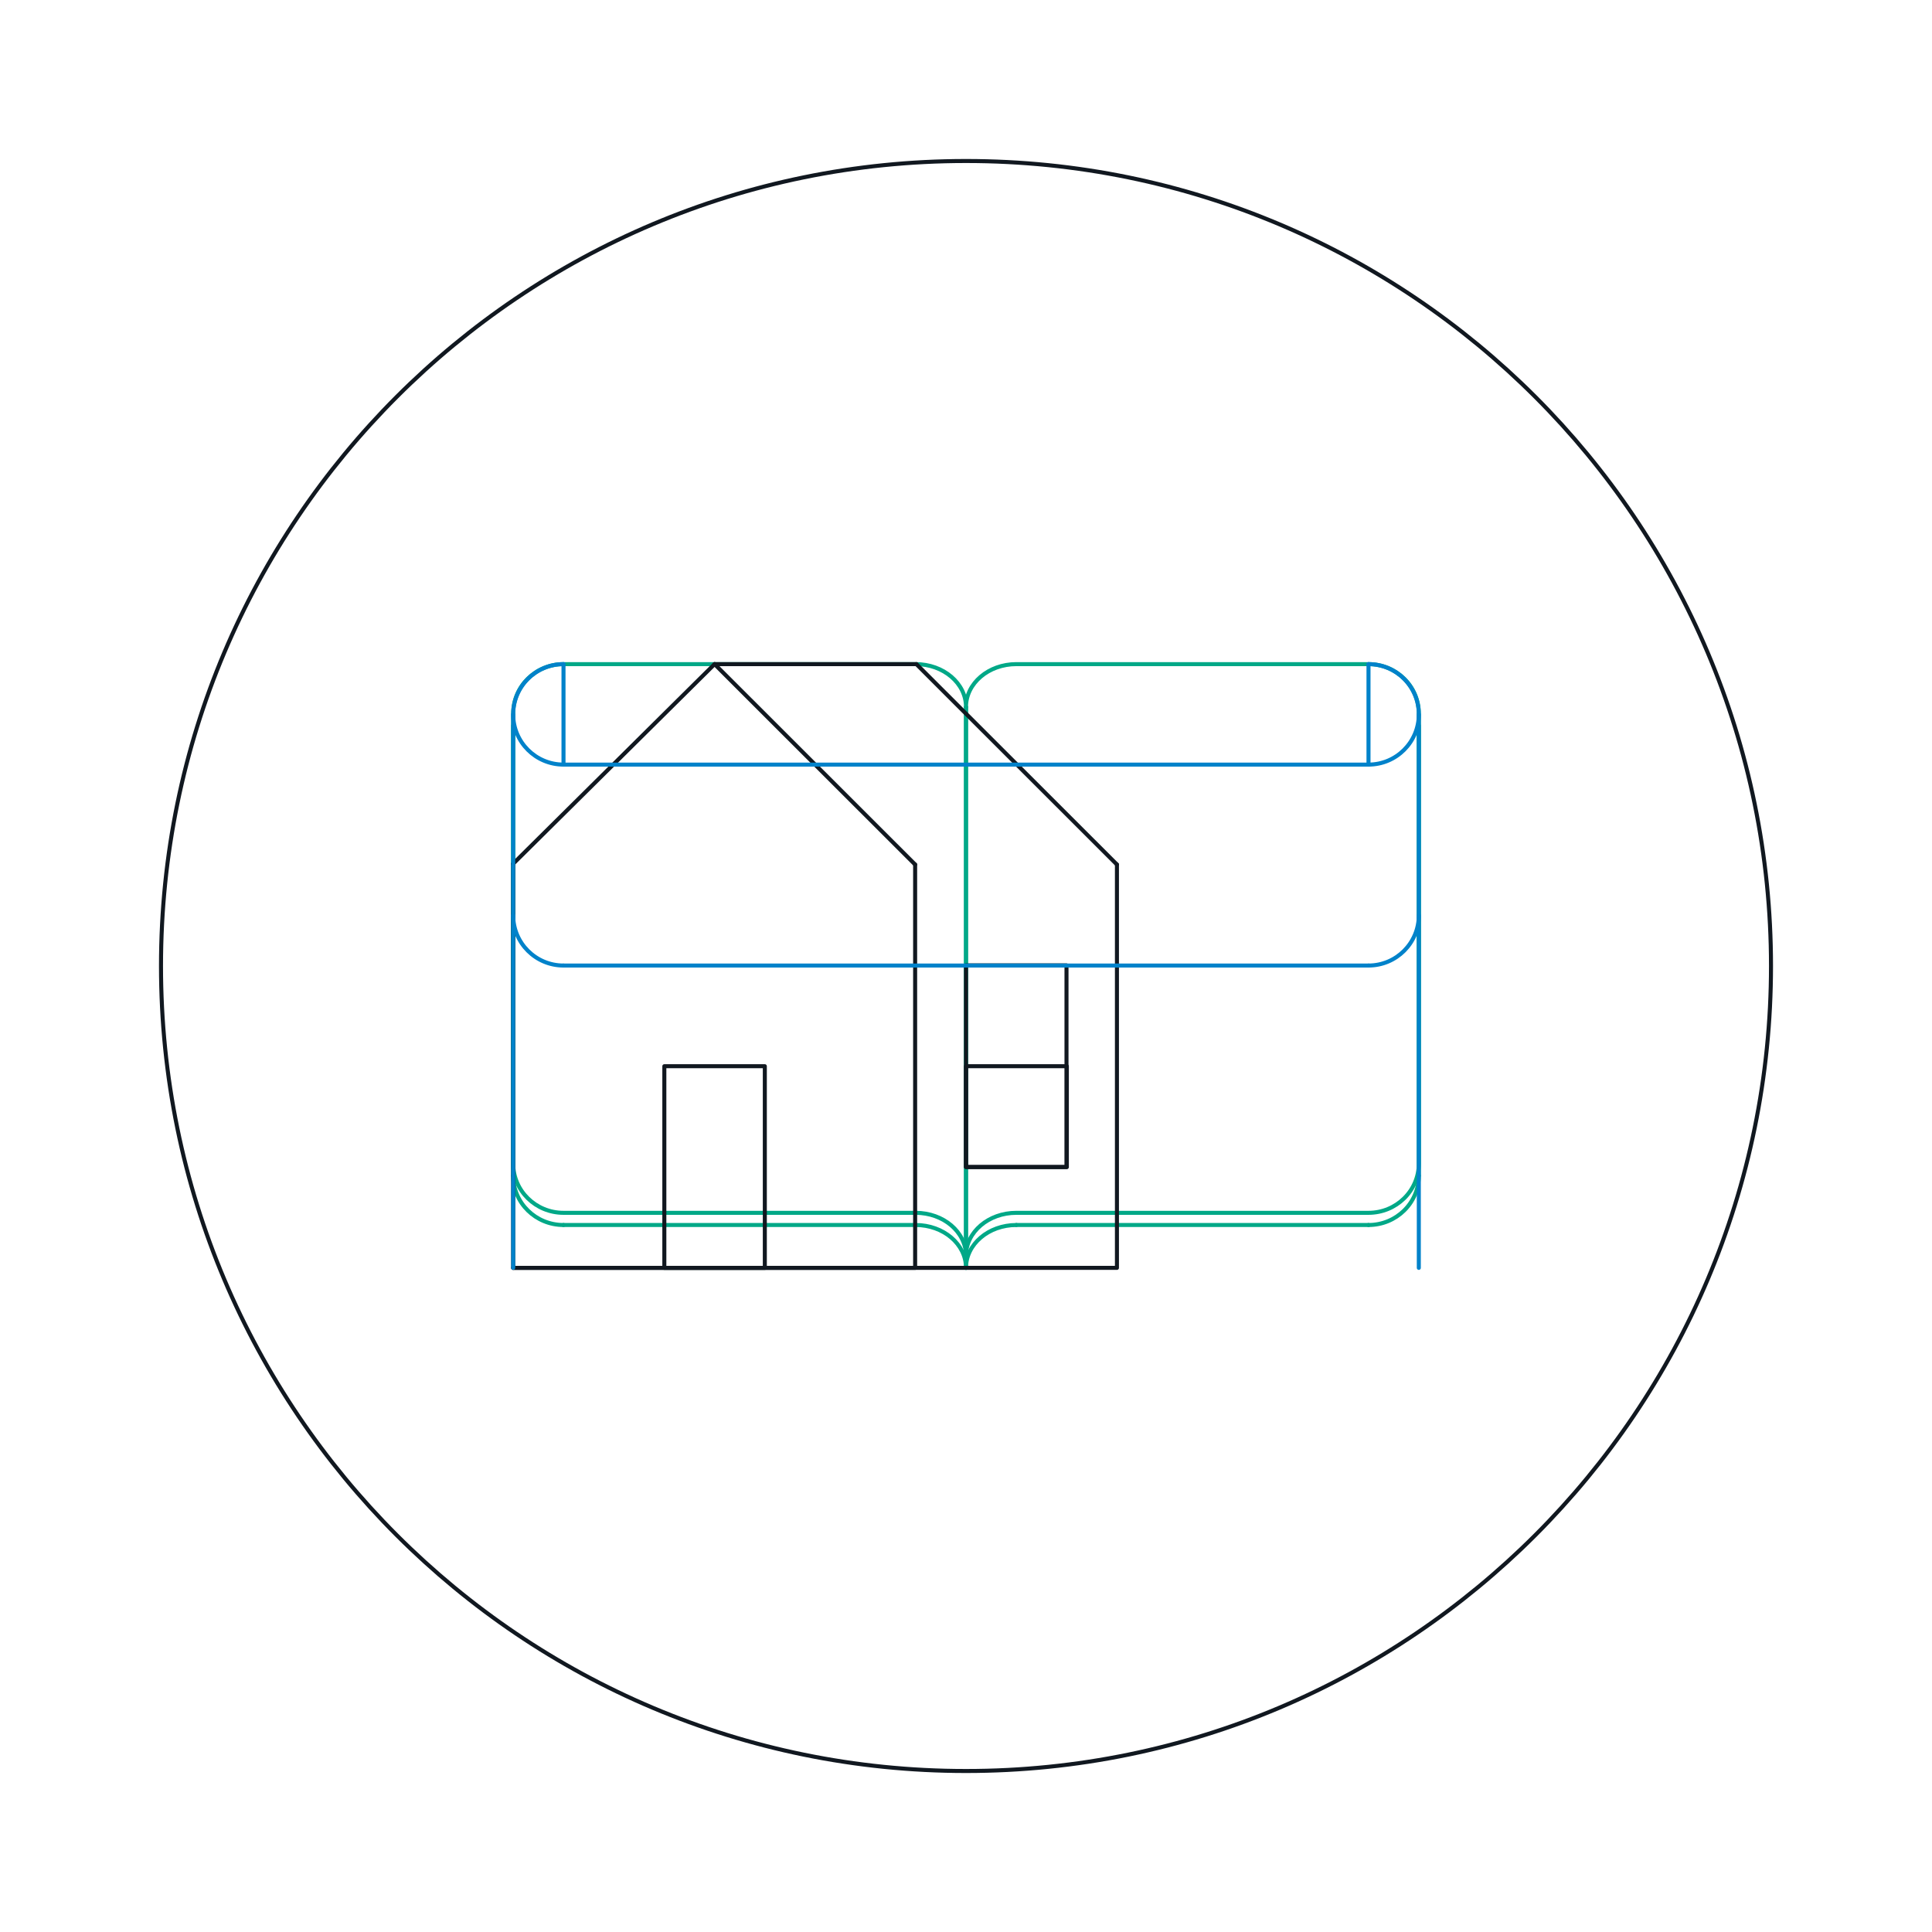
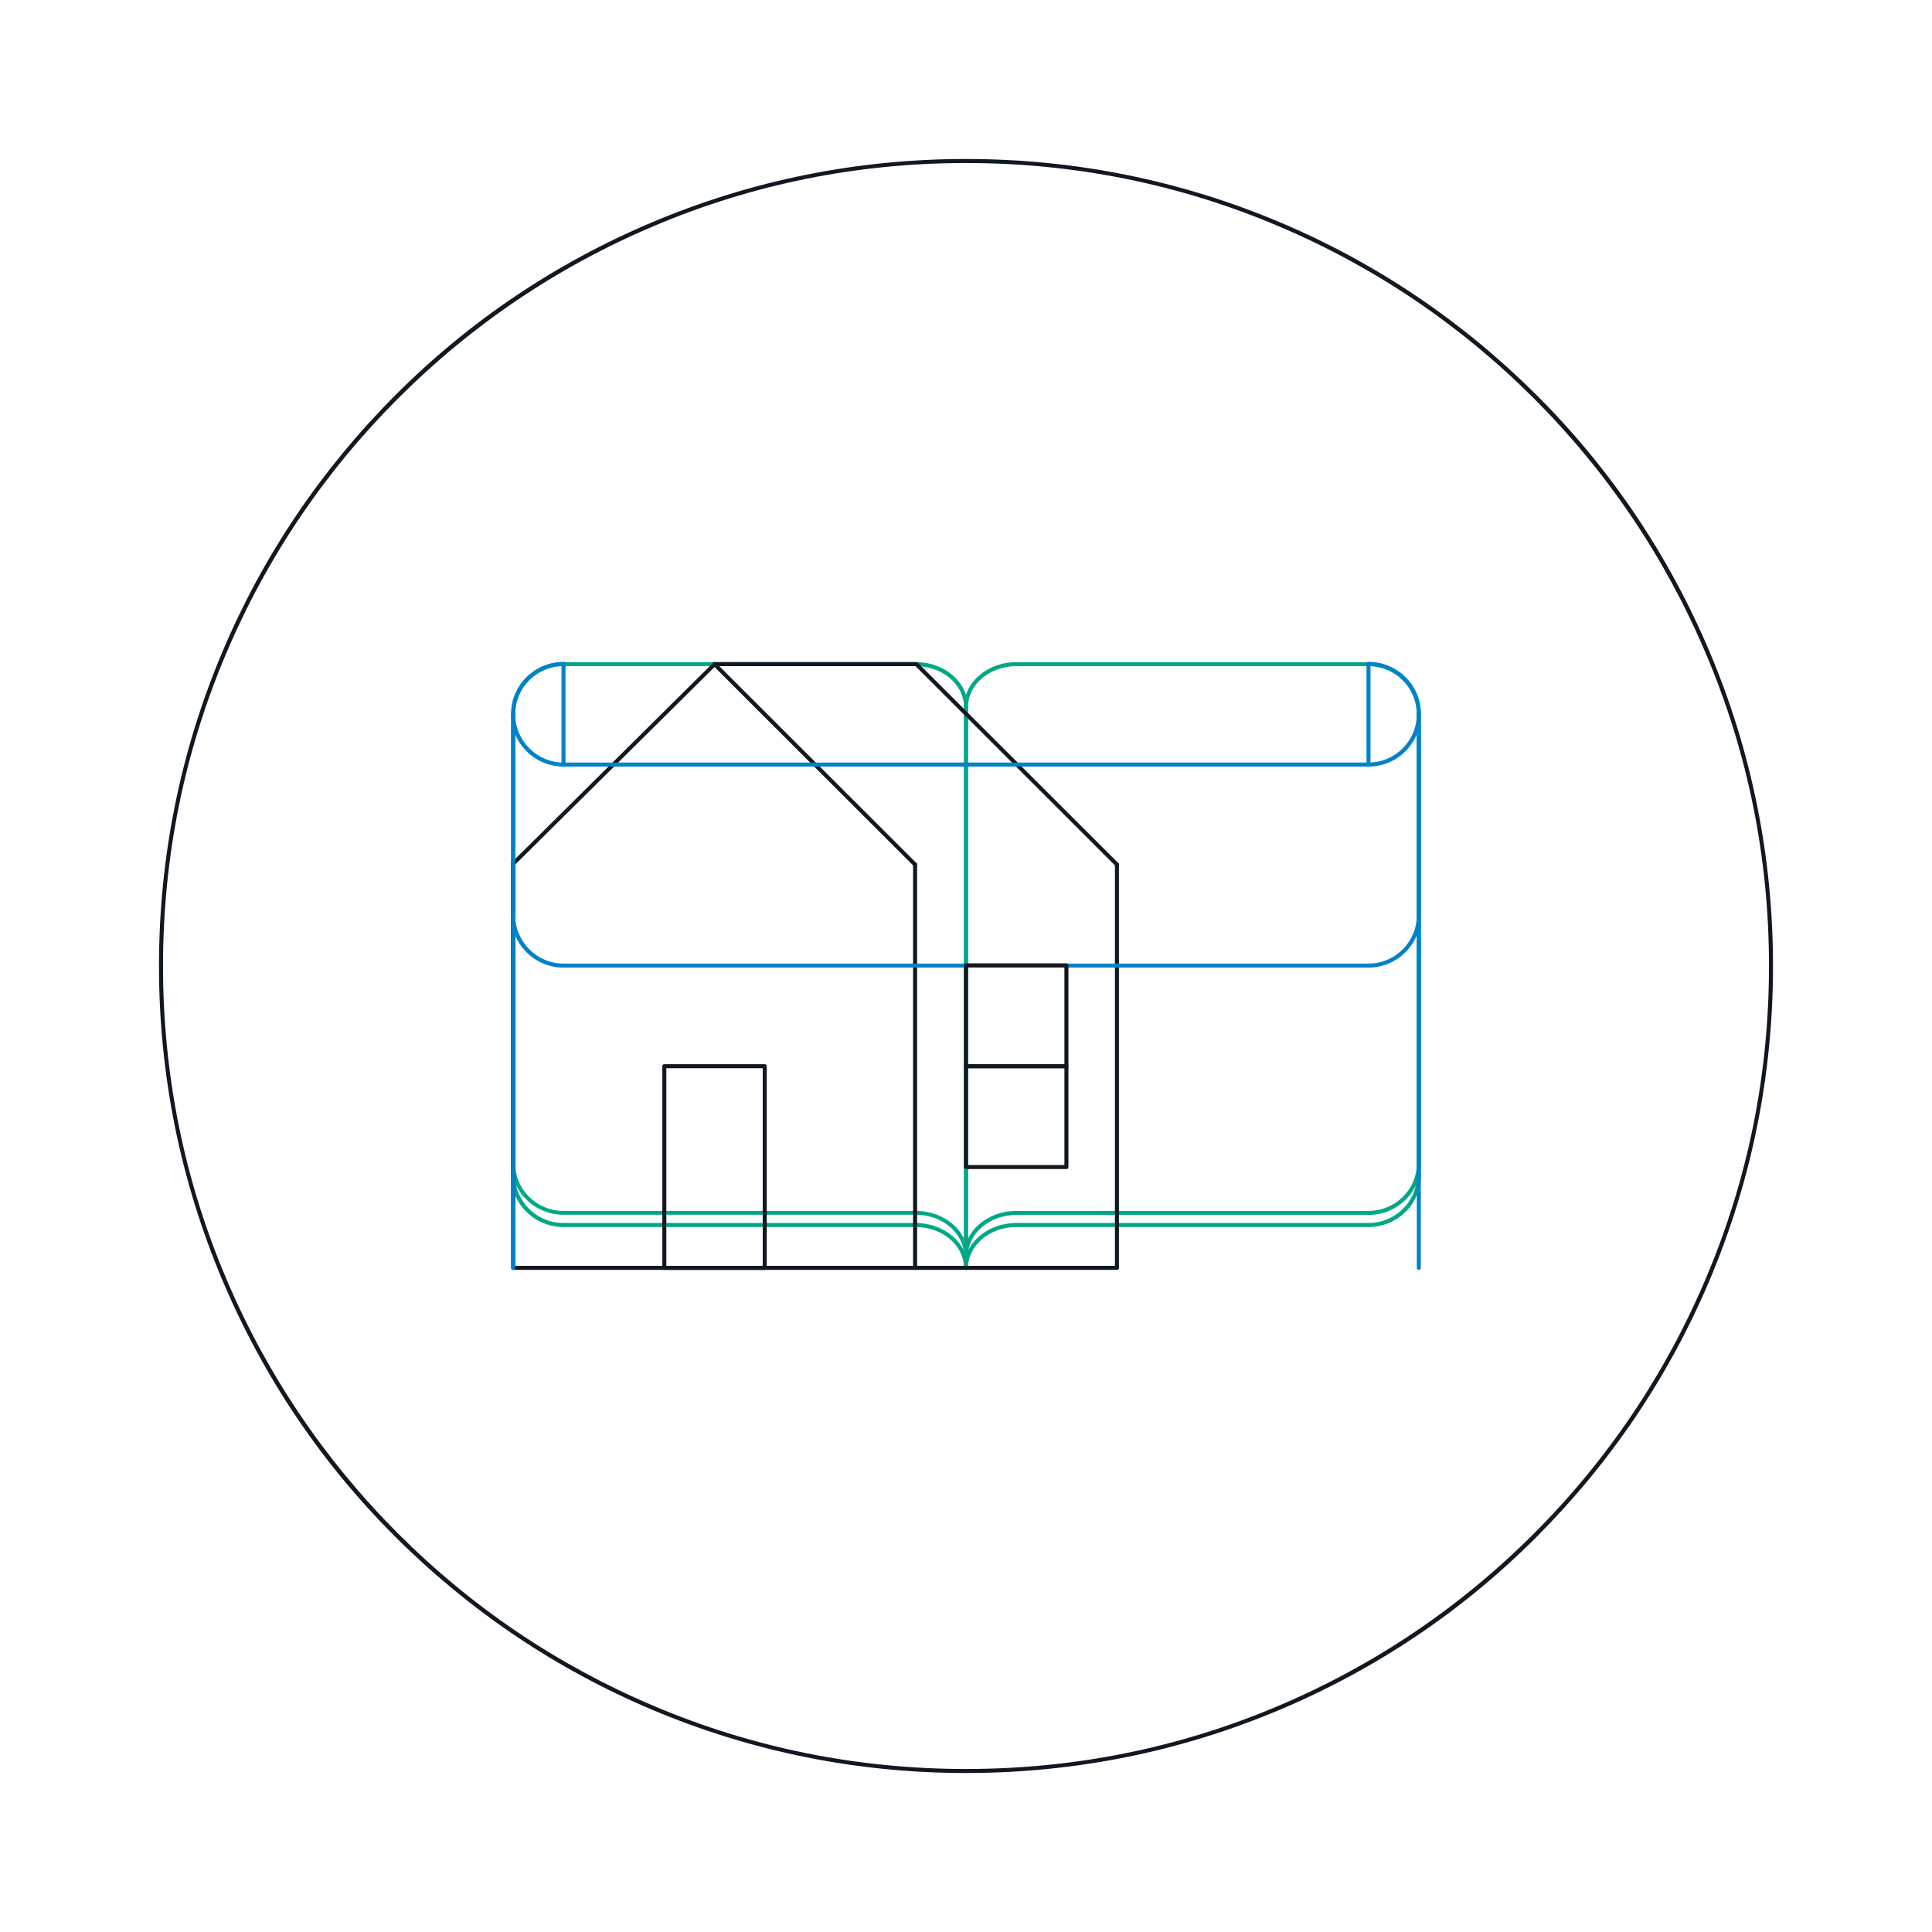
- <svg xmlns="http://www.w3.org/2000/svg" xmlns:xlink="http://www.w3.org/1999/xlink" version="1.1" id="Layer_1" x="0px" y="0px" width="960px" height="960px" viewBox="0 0 960 960" enable-background="new 0 0 960 960" xml:space="preserve">
-   <g>
-     <g>
-       <g>
-         <g>
-           <defs>
-             <rect id="SVGID_1_" x="253" y="328" width="454" height="304" />
-           </defs>
-           <clipPath id="SVGID_2_">
-             <use xlink:href="#SVGID_1_" overflow="visible" />
-           </clipPath>
-           <path clip-path="url(#SVGID_2_)" fill="none" stroke="#00A887" stroke-width="2" stroke-linecap="round" stroke-linejoin="round" stroke-miterlimit="10" d="      M455,608.699c13.809,0,25,9.535,25,21.299" />
-         </g>
-         <g>
-           <defs>
-             <rect id="SVGID_3_" x="253" y="328" width="454" height="304" />
-           </defs>
-           <clipPath id="SVGID_4_">
-             <use xlink:href="#SVGID_3_" overflow="visible" />
-           </clipPath>
-           <path clip-path="url(#SVGID_4_)" fill="none" stroke="#00A887" stroke-width="2" stroke-linecap="round" stroke-linejoin="round" stroke-miterlimit="10" d="      M480,630c0-11.762,11.195-21.299,25-21.299" />
-         </g>
-         <g>
-           <defs>
-             <rect id="SVGID_5_" x="253" y="328" width="454" height="304" />
-           </defs>
-           <clipPath id="SVGID_6_">
-             <use xlink:href="#SVGID_5_" overflow="visible" />
-           </clipPath>
-           <line clip-path="url(#SVGID_6_)" fill="none" stroke="#00A887" stroke-width="2" stroke-linecap="round" stroke-linejoin="round" stroke-miterlimit="10" x1="505" y1="608.699" x2="680" y2="608.699" />
-         </g>
-         <g>
-           <defs>
-             <rect id="SVGID_7_" x="253" y="328" width="454" height="304" />
-           </defs>
-           <clipPath id="SVGID_8_">
-             <use xlink:href="#SVGID_7_" overflow="visible" />
-           </clipPath>
-           <line clip-path="url(#SVGID_8_)" fill="none" stroke="#00A887" stroke-width="2" stroke-linecap="round" stroke-linejoin="round" stroke-miterlimit="10" x1="280" y1="608.699" x2="455" y2="608.699" />
-         </g>
-         <g>
-           <defs>
-             <rect id="SVGID_9_" x="253" y="328" width="454" height="304" />
-           </defs>
-           <clipPath id="SVGID_10_">
-             <use xlink:href="#SVGID_9_" overflow="visible" />
-           </clipPath>
-         </g>
-         <g>
-           <defs>
-             <rect id="SVGID_11_" x="253" y="328" width="454" height="304" />
-           </defs>
-           <clipPath id="SVGID_12_">
-             <use xlink:href="#SVGID_11_" overflow="visible" />
-           </clipPath>
-         </g>
-         <g>
-           <defs>
-             <rect id="SVGID_13_" x="253" y="328" width="454" height="304" />
-           </defs>
-           <clipPath id="SVGID_14_">
-             <use xlink:href="#SVGID_13_" overflow="visible" />
-           </clipPath>
-         </g>
-         <g>
-           <defs>
-             <rect id="SVGID_15_" x="253" y="328" width="454" height="304" />
-           </defs>
-           <clipPath id="SVGID_16_">
-             <use xlink:href="#SVGID_15_" overflow="visible" />
-           </clipPath>
-         </g>
-         <g>
-           <defs>
-             <rect id="SVGID_17_" x="253" y="328" width="454" height="304" />
-           </defs>
-           <clipPath id="SVGID_18_">
-             <use xlink:href="#SVGID_17_" overflow="visible" />
-           </clipPath>
-           <line clip-path="url(#SVGID_18_)" fill="none" stroke="#00A887" stroke-width="2" stroke-linecap="round" stroke-linejoin="round" stroke-miterlimit="10" x1="705" y1="584.203" x2="705" y2="360.551" />
-         </g>
-         <g>
-           <defs>
-             <rect id="SVGID_19_" x="253" y="328" width="454" height="304" />
-           </defs>
-           <clipPath id="SVGID_20_">
-             <use xlink:href="#SVGID_19_" overflow="visible" />
-           </clipPath>
-           <line clip-path="url(#SVGID_20_)" fill="none" stroke="#00A887" stroke-width="2" stroke-linecap="round" stroke-linejoin="round" stroke-miterlimit="10" x1="255" y1="584.203" x2="255" y2="360.551" />
-         </g>
-         <g>
-           <defs>
-             <rect id="SVGID_21_" x="253" y="328" width="454" height="304" />
-           </defs>
-           <clipPath id="SVGID_22_">
-             <use xlink:href="#SVGID_21_" overflow="visible" />
-           </clipPath>
-           <path clip-path="url(#SVGID_22_)" fill="none" stroke="#00A887" stroke-width="2" stroke-linecap="round" stroke-linejoin="round" stroke-miterlimit="10" d="      M705,584.203c0,13.531-11.191,24.496-25,24.496" />
-         </g>
-         <g>
-           <defs>
-             <rect id="SVGID_23_" x="253" y="328" width="454" height="304" />
-           </defs>
-           <clipPath id="SVGID_24_">
-             <use xlink:href="#SVGID_23_" overflow="visible" />
-           </clipPath>
-         </g>
-         <g>
-           <defs>
-             <rect id="SVGID_25_" x="253" y="328" width="454" height="304" />
-           </defs>
-           <clipPath id="SVGID_26_">
-             <use xlink:href="#SVGID_25_" overflow="visible" />
-           </clipPath>
-           <path clip-path="url(#SVGID_26_)" fill="none" stroke="#00A887" stroke-width="2" stroke-linecap="round" stroke-linejoin="round" stroke-miterlimit="10" d="      M280,608.699c-13.809,0-25-10.965-25-24.496" />
-         </g>
-         <g>
-           <defs>
-             <rect id="SVGID_27_" x="253" y="328" width="454" height="304" />
-           </defs>
-           <clipPath id="SVGID_28_">
-             <use xlink:href="#SVGID_27_" overflow="visible" />
-           </clipPath>
-         </g>
-         <g>
-           <defs>
-             <rect id="SVGID_29_" x="253" y="328" width="454" height="304" />
-           </defs>
-           <clipPath id="SVGID_30_">
-             <use xlink:href="#SVGID_29_" overflow="visible" />
-           </clipPath>
-           <line clip-path="url(#SVGID_30_)" fill="none" x1="480" y1="623.945" x2="480" y2="351.301" />
-         </g>
-         <g>
-           <defs>
-             <rect id="SVGID_31_" x="253" y="328" width="454" height="304" />
-           </defs>
-           <clipPath id="SVGID_32_">
-             <use xlink:href="#SVGID_31_" overflow="visible" />
-           </clipPath>
-           <line clip-path="url(#SVGID_32_)" fill="none" stroke="#00A887" stroke-width="2" stroke-linecap="round" stroke-linejoin="round" stroke-miterlimit="10" x1="480" y1="623.945" x2="480" y2="351.301" />
-         </g>
-         <g>
-           <defs>
-             <rect id="SVGID_33_" x="253" y="328" width="454" height="304" />
-           </defs>
-           <clipPath id="SVGID_34_">
-             <use xlink:href="#SVGID_33_" overflow="visible" />
-           </clipPath>
-           <path clip-path="url(#SVGID_34_)" fill="none" d="M705,354.494v223.654c0,13.533-11.191,24.496-25,24.496H505      c-13.805,0-25,9.541-25,21.301c0-11.762-11.191-21.301-25-21.301H280c-13.809,0-25-10.963-25-24.496V354.494      C255,340.967,266.191,330,280,330h175c13.809,0,25,9.539,25,21.299C480,339.537,491.195,330,505,330h175      C693.809,330,705,340.967,705,354.494" />
-         </g>
-         <g>
-           <defs>
-             <rect id="SVGID_35_" x="253" y="328" width="454" height="304" />
-           </defs>
-           <clipPath id="SVGID_36_">
-             <use xlink:href="#SVGID_35_" overflow="visible" />
-           </clipPath>
-           <path clip-path="url(#SVGID_36_)" fill="none" stroke="#00A887" stroke-width="2" stroke-linecap="round" stroke-linejoin="round" stroke-miterlimit="10" d="      M705,354.494v223.654c0,13.533-11.191,24.496-25,24.496H505c-13.805,0-25,9.541-25,21.301c0-11.762-11.191-21.301-25-21.301H280      c-13.809,0-25-10.963-25-24.496V354.494C255,340.967,266.191,330,280,330h175c13.809,0,25,9.539,25,21.299      C480,339.537,491.195,330,505,330h175C693.809,330,705,340.967,705,354.494z" />
-         </g>
-         <g>
-           <defs>
-             <rect id="SVGID_37_" x="253" y="328" width="454" height="304" />
-           </defs>
-           <clipPath id="SVGID_38_">
-             <use xlink:href="#SVGID_37_" overflow="visible" />
-           </clipPath>
-           <line clip-path="url(#SVGID_38_)" fill="none" x1="480" y1="623.945" x2="480" y2="351.301" />
-         </g>
-         <g>
-           <defs>
-             <rect id="SVGID_39_" x="253" y="328" width="454" height="304" />
-           </defs>
-           <clipPath id="SVGID_40_">
-             <use xlink:href="#SVGID_39_" overflow="visible" />
-           </clipPath>
-           <line clip-path="url(#SVGID_40_)" fill="none" stroke="#00A887" stroke-width="2" stroke-linecap="round" stroke-linejoin="round" stroke-miterlimit="10" x1="480" y1="623.945" x2="480" y2="351.301" />
-         </g>
-       </g>
-     </g>
-     <g>
-       <g>
-         <g>
-           <defs>
-             <rect id="SVGID_41_" x="253" y="328" width="304" height="304" />
-           </defs>
-           <clipPath id="SVGID_42_">
-             <use xlink:href="#SVGID_41_" overflow="visible" />
-           </clipPath>
-           <polyline clip-path="url(#SVGID_42_)" fill="none" stroke="#111820" stroke-width="2" stroke-linecap="round" stroke-linejoin="round" stroke-miterlimit="10" points="      555,429.586 555,630 255,630 255,429.172     " />
-         </g>
-         <g>
-           <defs>
-             <rect id="SVGID_43_" x="253" y="328" width="304" height="304" />
-           </defs>
-           <clipPath id="SVGID_44_">
-             <use xlink:href="#SVGID_43_" overflow="visible" />
-           </clipPath>
-           <line clip-path="url(#SVGID_44_)" fill="none" stroke="#111820" stroke-width="2" stroke-linecap="round" stroke-linejoin="round" stroke-miterlimit="10" x1="355.068" y1="330" x2="455.346" y2="330" />
-         </g>
-         <g>
-           <defs>
-             <rect id="SVGID_45_" x="253" y="328" width="304" height="304" />
-           </defs>
-           <clipPath id="SVGID_46_">
-             <use xlink:href="#SVGID_45_" overflow="visible" />
-           </clipPath>
-           <polyline clip-path="url(#SVGID_46_)" fill="none" stroke="#111820" stroke-width="2" stroke-linecap="round" stroke-linejoin="round" stroke-miterlimit="10" points="      255,630 454.725,630 454.725,429.586     " />
-         </g>
-         <g>
-           <defs>
-             <rect id="SVGID_47_" x="253" y="328" width="304" height="304" />
-           </defs>
-           <clipPath id="SVGID_48_">
-             <use xlink:href="#SVGID_47_" overflow="visible" />
-           </clipPath>
-           <line clip-path="url(#SVGID_48_)" fill="none" stroke="#111820" stroke-width="2" stroke-linecap="round" stroke-linejoin="round" stroke-miterlimit="10" x1="355.068" y1="330" x2="255.002" y2="429.174" />
-         </g>
-         <g>
-           <defs>
-             <rect id="SVGID_49_" x="253" y="328" width="304" height="304" />
-           </defs>
-           <clipPath id="SVGID_50_">
-             <use xlink:href="#SVGID_49_" overflow="visible" />
-           </clipPath>
-           <line clip-path="url(#SVGID_50_)" fill="none" stroke="#111820" stroke-width="2" stroke-linecap="round" stroke-linejoin="round" stroke-miterlimit="10" x1="355.068" y1="330" x2="454.725" y2="429.586" />
-         </g>
-         <g>
-           <defs>
-             <rect id="SVGID_51_" x="253" y="328" width="304" height="304" />
-           </defs>
-           <clipPath id="SVGID_52_">
-             <use xlink:href="#SVGID_51_" overflow="visible" />
-           </clipPath>
-           <line clip-path="url(#SVGID_52_)" fill="none" stroke="#111820" stroke-width="2" stroke-linecap="round" stroke-linejoin="round" stroke-miterlimit="10" x1="455.346" y1="330" x2="555.002" y2="429.586" />
-         </g>
-         <g>
-           <defs>
-             <rect id="SVGID_53_" x="253" y="328" width="304" height="304" />
-           </defs>
-           <clipPath id="SVGID_54_">
-             <use xlink:href="#SVGID_53_" overflow="visible" />
-           </clipPath>
-           <rect x="330.105" y="529.797" clip-path="url(#SVGID_54_)" fill="none" stroke="#111820" stroke-width="2" stroke-linecap="round" stroke-linejoin="round" stroke-miterlimit="10" width="49.932" height="100.203" />
-         </g>
-         <g>
-           <defs>
-             <rect id="SVGID_55_" x="253" y="328" width="304" height="304" />
-           </defs>
-           <clipPath id="SVGID_56_">
-             <use xlink:href="#SVGID_55_" overflow="visible" />
-           </clipPath>
-           <rect x="480" y="479.691" clip-path="url(#SVGID_56_)" fill="none" stroke="#111820" stroke-width="2" stroke-linecap="round" stroke-linejoin="round" stroke-miterlimit="10" width="49.936" height="100.207" />
-         </g>
-         <g>
-           <defs>
-             <rect id="SVGID_57_" x="253" y="328" width="304" height="304" />
-           </defs>
-           <clipPath id="SVGID_58_">
-             <use xlink:href="#SVGID_57_" overflow="visible" />
-           </clipPath>
-           <rect x="480" y="529.793" clip-path="url(#SVGID_58_)" fill="none" stroke="#111820" stroke-width="2" stroke-linecap="round" stroke-linejoin="round" stroke-miterlimit="10" width="50.107" height="50.105" />
-         </g>
-       </g>
-     </g>
-     <g>
-       <g>
-         <g>
-           <defs>
-             <rect id="SVGID_59_" x="253" y="328" width="454" height="304" />
-           </defs>
-           <clipPath id="SVGID_60_">
-             <use xlink:href="#SVGID_59_" overflow="visible" />
-           </clipPath>
-           <line clip-path="url(#SVGID_60_)" fill="none" stroke="#0082CA" stroke-width="2" stroke-linecap="round" stroke-linejoin="round" stroke-miterlimit="10" x1="705" y1="630" x2="705" y2="354.961" />
-         </g>
-         <g>
-           <defs>
-             <rect id="SVGID_61_" x="253" y="328" width="454" height="304" />
-           </defs>
-           <clipPath id="SVGID_62_">
-             <use xlink:href="#SVGID_61_" overflow="visible" />
-           </clipPath>
-           <line clip-path="url(#SVGID_62_)" fill="none" stroke="#0082CA" stroke-width="2" stroke-linecap="round" stroke-linejoin="round" stroke-miterlimit="10" x1="255" y1="354.961" x2="255" y2="630" />
-         </g>
-         <g>
-           <defs>
-             <rect id="SVGID_63_" x="253" y="328" width="454" height="304" />
-           </defs>
-           <clipPath id="SVGID_64_">
-             <use xlink:href="#SVGID_63_" overflow="visible" />
-           </clipPath>
-           <path clip-path="url(#SVGID_64_)" fill="none" stroke="#0082CA" stroke-width="2" stroke-linecap="round" stroke-linejoin="round" stroke-miterlimit="10" d="      M280,379.922c-13.809,0-25-11.176-25-24.959c0-13.785,11.191-24.961,25-24.961" />
-         </g>
-         <g>
-           <defs>
-             <rect id="SVGID_65_" x="253" y="328" width="454" height="304" />
-           </defs>
-           <clipPath id="SVGID_66_">
-             <use xlink:href="#SVGID_65_" overflow="visible" />
-           </clipPath>
-           <path clip-path="url(#SVGID_66_)" fill="none" stroke="#0082CA" stroke-width="2" stroke-linecap="round" stroke-linejoin="round" stroke-miterlimit="10" d="      M680,330c13.809,0,25,11.176,25,24.961c0,13.783-11.191,24.959-25,24.959" />
-         </g>
-         <g>
-           <defs>
-             <rect id="SVGID_67_" x="253" y="328" width="454" height="304" />
-           </defs>
-           <clipPath id="SVGID_68_">
-             <use xlink:href="#SVGID_67_" overflow="visible" />
-           </clipPath>
-           <path clip-path="url(#SVGID_68_)" fill="none" stroke="#0082CA" stroke-width="2" stroke-linecap="round" stroke-linejoin="round" stroke-miterlimit="10" d="      M280,479.768c-13.809,0-25-11.178-25-24.961" />
-         </g>
-         <g>
-           <defs>
-             <rect id="SVGID_69_" x="253" y="328" width="454" height="304" />
-           </defs>
-           <clipPath id="SVGID_70_">
-             <use xlink:href="#SVGID_69_" overflow="visible" />
-           </clipPath>
-           <path clip-path="url(#SVGID_70_)" fill="none" stroke="#0082CA" stroke-width="2" stroke-linecap="round" stroke-linejoin="round" stroke-miterlimit="10" d="      M705,454.805c0,13.787-11.191,24.961-25,24.961" />
-         </g>
-         <g>
-           <defs>
-             <rect id="SVGID_71_" x="253" y="328" width="454" height="304" />
-           </defs>
-           <clipPath id="SVGID_72_">
-             <use xlink:href="#SVGID_71_" overflow="visible" />
-           </clipPath>
-           <line clip-path="url(#SVGID_72_)" fill="none" stroke="#0082CA" stroke-width="2" stroke-linecap="round" stroke-linejoin="round" stroke-miterlimit="10" x1="280" y1="379.922" x2="680" y2="379.922" />
-         </g>
-         <g>
-           <defs>
-             <rect id="SVGID_73_" x="253" y="328" width="454" height="304" />
-           </defs>
-           <clipPath id="SVGID_74_">
-             <use xlink:href="#SVGID_73_" overflow="visible" />
-           </clipPath>
-           <line clip-path="url(#SVGID_74_)" fill="none" stroke="#0082CA" stroke-width="2" stroke-linecap="round" stroke-linejoin="round" stroke-miterlimit="10" x1="680" y1="479.768" x2="280" y2="479.768" />
-         </g>
-         <g>
-           <defs>
-             <rect id="SVGID_75_" x="253" y="328" width="454" height="304" />
-           </defs>
-           <clipPath id="SVGID_76_">
-             <use xlink:href="#SVGID_75_" overflow="visible" />
-           </clipPath>
-           <line clip-path="url(#SVGID_76_)" fill="none" stroke="#0082CA" stroke-width="2" stroke-linecap="round" stroke-linejoin="round" stroke-miterlimit="10" x1="680" y1="330" x2="680" y2="379.922" />
-         </g>
-         <g>
-           <defs>
-             <rect id="SVGID_77_" x="253" y="328" width="454" height="304" />
-           </defs>
-           <clipPath id="SVGID_78_">
-             <use xlink:href="#SVGID_77_" overflow="visible" />
-           </clipPath>
-           <line clip-path="url(#SVGID_78_)" fill="none" stroke="#0082CA" stroke-width="2" stroke-linecap="round" stroke-linejoin="round" stroke-miterlimit="10" x1="280" y1="330" x2="280" y2="379.922" />
-         </g>
-       </g>
-     </g>
-     <circle fill="none" stroke="#111820" stroke-width="2" stroke-linecap="round" stroke-linejoin="round" stroke-miterlimit="10" cx="480" cy="480" r="400" />
-   </g>
+ <svg xmlns="http://www.w3.org/2000/svg" version="1.1" id="Layer_1" x="0px" y="0px" viewBox="0 0 960 960" enable-background="new 0 0 960 960" xml:space="preserve">
+   <path fill="#00A887" d="M480,631c-0.6,0-1-0.4-1-1c0-11.2-10.8-20.3-24-20.3c-0.6,0-1-0.4-1-1s0.4-1,1-1c14.3,0,26,10,26,22.3  C481,630.6,480.6,631,480,631z" />
+   <path fill="#00A887" d="M480,631c-0.6,0-1-0.4-1-1c0-12.3,11.7-22.3,26-22.3c0.6,0,1,0.4,1,1s-0.4,1-1,1c-13.2,0-24,9.1-24,20.3  C481,630.6,480.6,631,480,631z" />
+   <path fill="#00A887" d="M680,609.7H505c-0.6,0-1-0.4-1-1s0.4-1,1-1h175c0.6,0,1,0.4,1,1S680.6,609.7,680,609.7z" />
+   <path fill="#00A887" d="M455,609.7H280c-0.6,0-1-0.4-1-1s0.4-1,1-1h175c0.6,0,1,0.4,1,1S455.6,609.7,455,609.7z" />
+   <path fill="#00A887" d="M705,585.2c-0.6,0-1-0.4-1-1V360.6c0-0.6,0.4-1,1-1s1,0.4,1,1v223.7C706,584.8,705.6,585.2,705,585.2z" />
+   <path fill="#00A887" d="M255,585.2c-0.6,0-1-0.4-1-1V360.6c0-0.6,0.4-1,1-1s1,0.4,1,1v223.7C256,584.8,255.6,585.2,255,585.2z" />
+   <path fill="#00A887" d="M680,609.7c-0.6,0-1-0.4-1-1s0.4-1,1-1c13.2,0,24-10.5,24-23.5c0-0.6,0.4-1,1-1s1,0.4,1,1  C706,598.3,694.3,609.7,680,609.7z" />
+   <path fill="#00A887" d="M280,609.7c-14.3,0-26-11.4-26-25.5c0-0.6,0.4-1,1-1s1,0.4,1,1c0,13,10.8,23.5,24,23.5c0.6,0,1,0.4,1,1  S280.6,609.7,280,609.7z" />
+   <line fill="none" x1="480" y1="623.9" x2="480" y2="351.3" />
+   <path fill="#00A887" d="M480,624.9c-0.6,0-1-0.4-1-1V351.3c0-0.6,0.4-1,1-1c0.6,0,1,0.4,1,1v272.6C481,624.5,480.6,624.9,480,624.9z  " />
+   <path fill="none" d="M705,354.5v223.7c0,13.5-11.2,24.5-25,24.5H505c-13.8,0-25,9.5-25,21.3c0-11.8-11.2-21.3-25-21.3H280  c-13.8,0-25-11-25-24.5V354.5c0-13.5,11.2-24.5,25-24.5h175c13.8,0,25,9.5,25,21.3c0-11.8,11.2-21.3,25-21.3h175  C693.8,330,705,341,705,354.5" />
+   <path fill="#00A887" d="M480,624.9c-0.6,0-1-0.4-1-1c0-11.2-10.8-20.3-24-20.3H280c-14.3,0-26-11.4-26-25.5V354.5  c0-14.1,11.7-25.5,26-25.5h175c11.9,0,21.9,6.8,25,16.2c3.1-9.3,13.1-16.2,25-16.2h175c14.3,0,26,11.4,26,25.5v223.7  c0,14.1-11.7,25.5-26,25.5H505c-13.2,0-24,9.1-24,20.3C481,624.5,480.6,624.9,480,624.9z M280,331c-13.2,0-24,10.5-24,23.5v223.7  c0,13,10.8,23.5,24,23.5h175c11.9,0,21.9,6.8,25,16.2c3.1-9.3,13.1-16.2,25-16.2h175c13.2,0,24-10.5,24-23.5V354.5  c0-13-10.8-23.5-24-23.5H505c-13.2,0-24,9.1-24,20.3c0,0.6-0.4,1-1,1c-0.6,0-1-0.4-1-1c0-11.2-10.8-20.3-24-20.3H280z" />
+   <line fill="none" x1="480" y1="623.9" x2="480" y2="351.3" />
+   <path fill="#00A887" d="M480,624.9c-0.6,0-1-0.4-1-1V351.3c0-0.6,0.4-1,1-1c0.6,0,1,0.4,1,1v272.6C481,624.5,480.6,624.9,480,624.9z  " />
+   <rect x="253" y="328" fill="none" width="304" height="304" />
+   <path fill="#111820" d="M555,631H255c-0.6,0-1-0.4-1-1V429.2c0-0.6,0.4-1,1-1s1,0.4,1,1V629h298V429.6c0-0.6,0.4-1,1-1s1,0.4,1,1  V630C556,630.6,555.6,631,555,631z" />
+   <rect x="253" y="328" fill="none" width="304" height="304" />
+   <path fill="#111820" d="M455.3,331H355.1c-0.6,0-1-0.4-1-1s0.4-1,1-1h100.3c0.6,0,1,0.4,1,1S455.9,331,455.3,331z" />
+   <rect x="253" y="328" fill="none" width="304" height="304" />
+   <path fill="#111820" d="M454.7,631c-0.6,0-1-0.4-1-1V429.6c0-0.6,0.4-1,1-1s1,0.4,1,1V630C455.7,630.6,455.3,631,454.7,631z" />
+   <rect x="253" y="328" fill="none" width="304" height="304" />
+   <path fill="#111820" d="M255,430.2c-0.3,0-0.5-0.1-0.7-0.3c-0.4-0.4-0.4-1,0-1.4l100.1-99.2c0.4-0.4,1-0.4,1.4,0  c0.4,0.4,0.4,1,0,1.4l-100.1,99.2C255.5,430.1,255.3,430.2,255,430.2z" />
+   <rect x="253" y="328" fill="none" width="304" height="304" />
+   <path fill="#111820" d="M454.7,430.6c-0.3,0-0.5-0.1-0.7-0.3l-99.7-99.6c-0.4-0.4-0.4-1,0-1.4c0.4-0.4,1-0.4,1.4,0l99.7,99.6  c0.4,0.4,0.4,1,0,1.4C455.2,430.5,455,430.6,454.7,430.6z" />
+   <rect x="253" y="328" fill="none" width="304" height="304" />
+   <path fill="#111820" d="M555,430.6c-0.3,0-0.5-0.1-0.7-0.3l-99.7-99.6c-0.4-0.4-0.4-1,0-1.4c0.4-0.4,1-0.4,1.4,0l99.7,99.6  c0.4,0.4,0.4,1,0,1.4C555.5,430.5,555.3,430.6,555,430.6z" />
+   <rect x="253" y="328" fill="none" width="304" height="304" />
+   <path fill="#111820" d="M380,631h-49.9c-0.6,0-1-0.4-1-1V529.8c0-0.6,0.4-1,1-1H380c0.6,0,1,0.4,1,1V630  C381,630.6,380.6,631,380,631z M331.1,629H379v-98.2h-47.9V629z" />
+   <rect x="253" y="328" fill="none" width="304" height="304" />
+   <path fill="#0082CA" d="M705,631c-0.6,0-1-0.4-1-1V355c0-0.6,0.4-1,1-1s1,0.4,1,1v275C706,630.6,705.6,631,705,631z" />
+   <path fill="#0082CA" d="M255,631c-0.6,0-1-0.4-1-1V355c0-0.6,0.4-1,1-1s1,0.4,1,1v275C256,630.6,255.6,631,255,631z" />
+   <path fill="#0082CA" d="M280,380.9c-14.3,0-26-11.6-26-26c0-14.3,11.7-26,26-26c0.6,0,1,0.4,1,1s-0.4,1-1,1c-13.2,0-24,10.7-24,24  c0,13.2,10.8,24,24,24c0.6,0,1,0.4,1,1S280.6,380.9,280,380.9z" />
+   <path fill="#0082CA" d="M680,380.9c-0.6,0-1-0.4-1-1s0.4-1,1-1c13.2,0,24-10.7,24-24c0-13.2-10.8-24-24-24c-0.6,0-1-0.4-1-1  s0.4-1,1-1c14.3,0,26,11.6,26,26C706,369.3,694.3,380.9,680,380.9z" />
+   <path fill="#0082CA" d="M280,480.8c-14.3,0-26-11.6-26-26c0-0.6,0.4-1,1-1s1,0.4,1,1c0,13.2,10.8,24,24,24c0.6,0,1,0.4,1,1  S280.6,480.8,280,480.8z" />
+   <path fill="#0082CA" d="M680,480.8c-0.6,0-1-0.4-1-1s0.4-1,1-1c13.2,0,24-10.7,24-24c0-0.6,0.4-1,1-1s1,0.4,1,1  C706,469.1,694.3,480.8,680,480.8z" />
+   <path fill="#0082CA" d="M680,380.9H280c-0.6,0-1-0.4-1-1s0.4-1,1-1h400c0.6,0,1,0.4,1,1S680.6,380.9,680,380.9z" />
+   <path fill="#0082CA" d="M680,480.8H280c-0.6,0-1-0.4-1-1s0.4-1,1-1h400c0.6,0,1,0.4,1,1S680.6,480.8,680,480.8z" />
+   <path fill="#0082CA" d="M680,380.9c-0.6,0-1-0.4-1-1V330c0-0.6,0.4-1,1-1s1,0.4,1,1v49.9C681,380.5,680.6,380.9,680,380.9z" />
+   <path fill="#0082CA" d="M280,380.9c-0.6,0-1-0.4-1-1V330c0-0.6,0.4-1,1-1s1,0.4,1,1v49.9C281,380.5,280.6,380.9,280,380.9z" />
+   <path fill="#111820" d="M480,881c-54.1,0-106.6-10.6-156.1-31.5c-47.8-20.2-90.6-49.1-127.5-85.9s-65.7-79.7-85.9-127.5  C89.6,586.6,79,534.1,79,480c0-54.1,10.6-106.6,31.5-156.1c20.2-47.8,49.1-90.6,85.9-127.5s79.7-65.7,127.5-85.9  C373.4,89.6,425.9,79,480,79c54.1,0,106.6,10.6,156.1,31.5c47.8,20.2,90.6,49.1,127.5,85.9s65.7,79.7,85.9,127.5  c20.9,49.4,31.5,102,31.5,156.1c0,54.1-10.6,106.6-31.5,156.1c-20.2,47.8-49.1,90.6-85.9,127.5s-79.7,65.7-127.5,85.9  C586.6,870.4,534.1,881,480,881z M480,81c-53.9,0-106.1,10.5-155.3,31.4c-47.5,20.1-90.2,48.9-126.8,85.5  c-36.6,36.6-65.4,79.3-85.5,126.8C91.5,373.9,81,426.1,81,480s10.5,106.1,31.4,155.3c20.1,47.5,48.9,90.2,85.5,126.8  c36.6,36.6,79.3,65.4,126.8,85.5C373.9,868.5,426.1,879,480,879s106.1-10.5,155.3-31.4c47.5-20.1,90.2-48.9,126.8-85.5  s65.4-79.3,85.5-126.8C868.5,586.1,879,533.9,879,480s-10.5-106.1-31.4-155.3c-20.1-47.5-48.9-90.2-85.5-126.8  c-36.6-36.6-79.3-65.4-126.8-85.5C586.1,91.5,533.9,81,480,81z" />
+   <path fill="#111820" d="M529.9,530.8H480c-0.6,0-1-0.4-1-1v-50.1c0-0.6,0.4-1,1-1h49.9c0.6,0,1,0.4,1,1v50.1  C530.9,530.3,530.5,530.8,529.9,530.8z M481,528.8h47.9v-48.1H481V528.8z" />
+   <path fill="#111820" d="M529.9,580.9H480c-0.6,0-1-0.4-1-1v-50.1c0-0.6,0.4-1,1-1h49.9c0.6,0,1,0.4,1,1v50.1  C530.9,580.5,530.5,580.9,529.9,580.9z M481,578.9h47.9v-48.1H481V578.9z" />
</svg>
